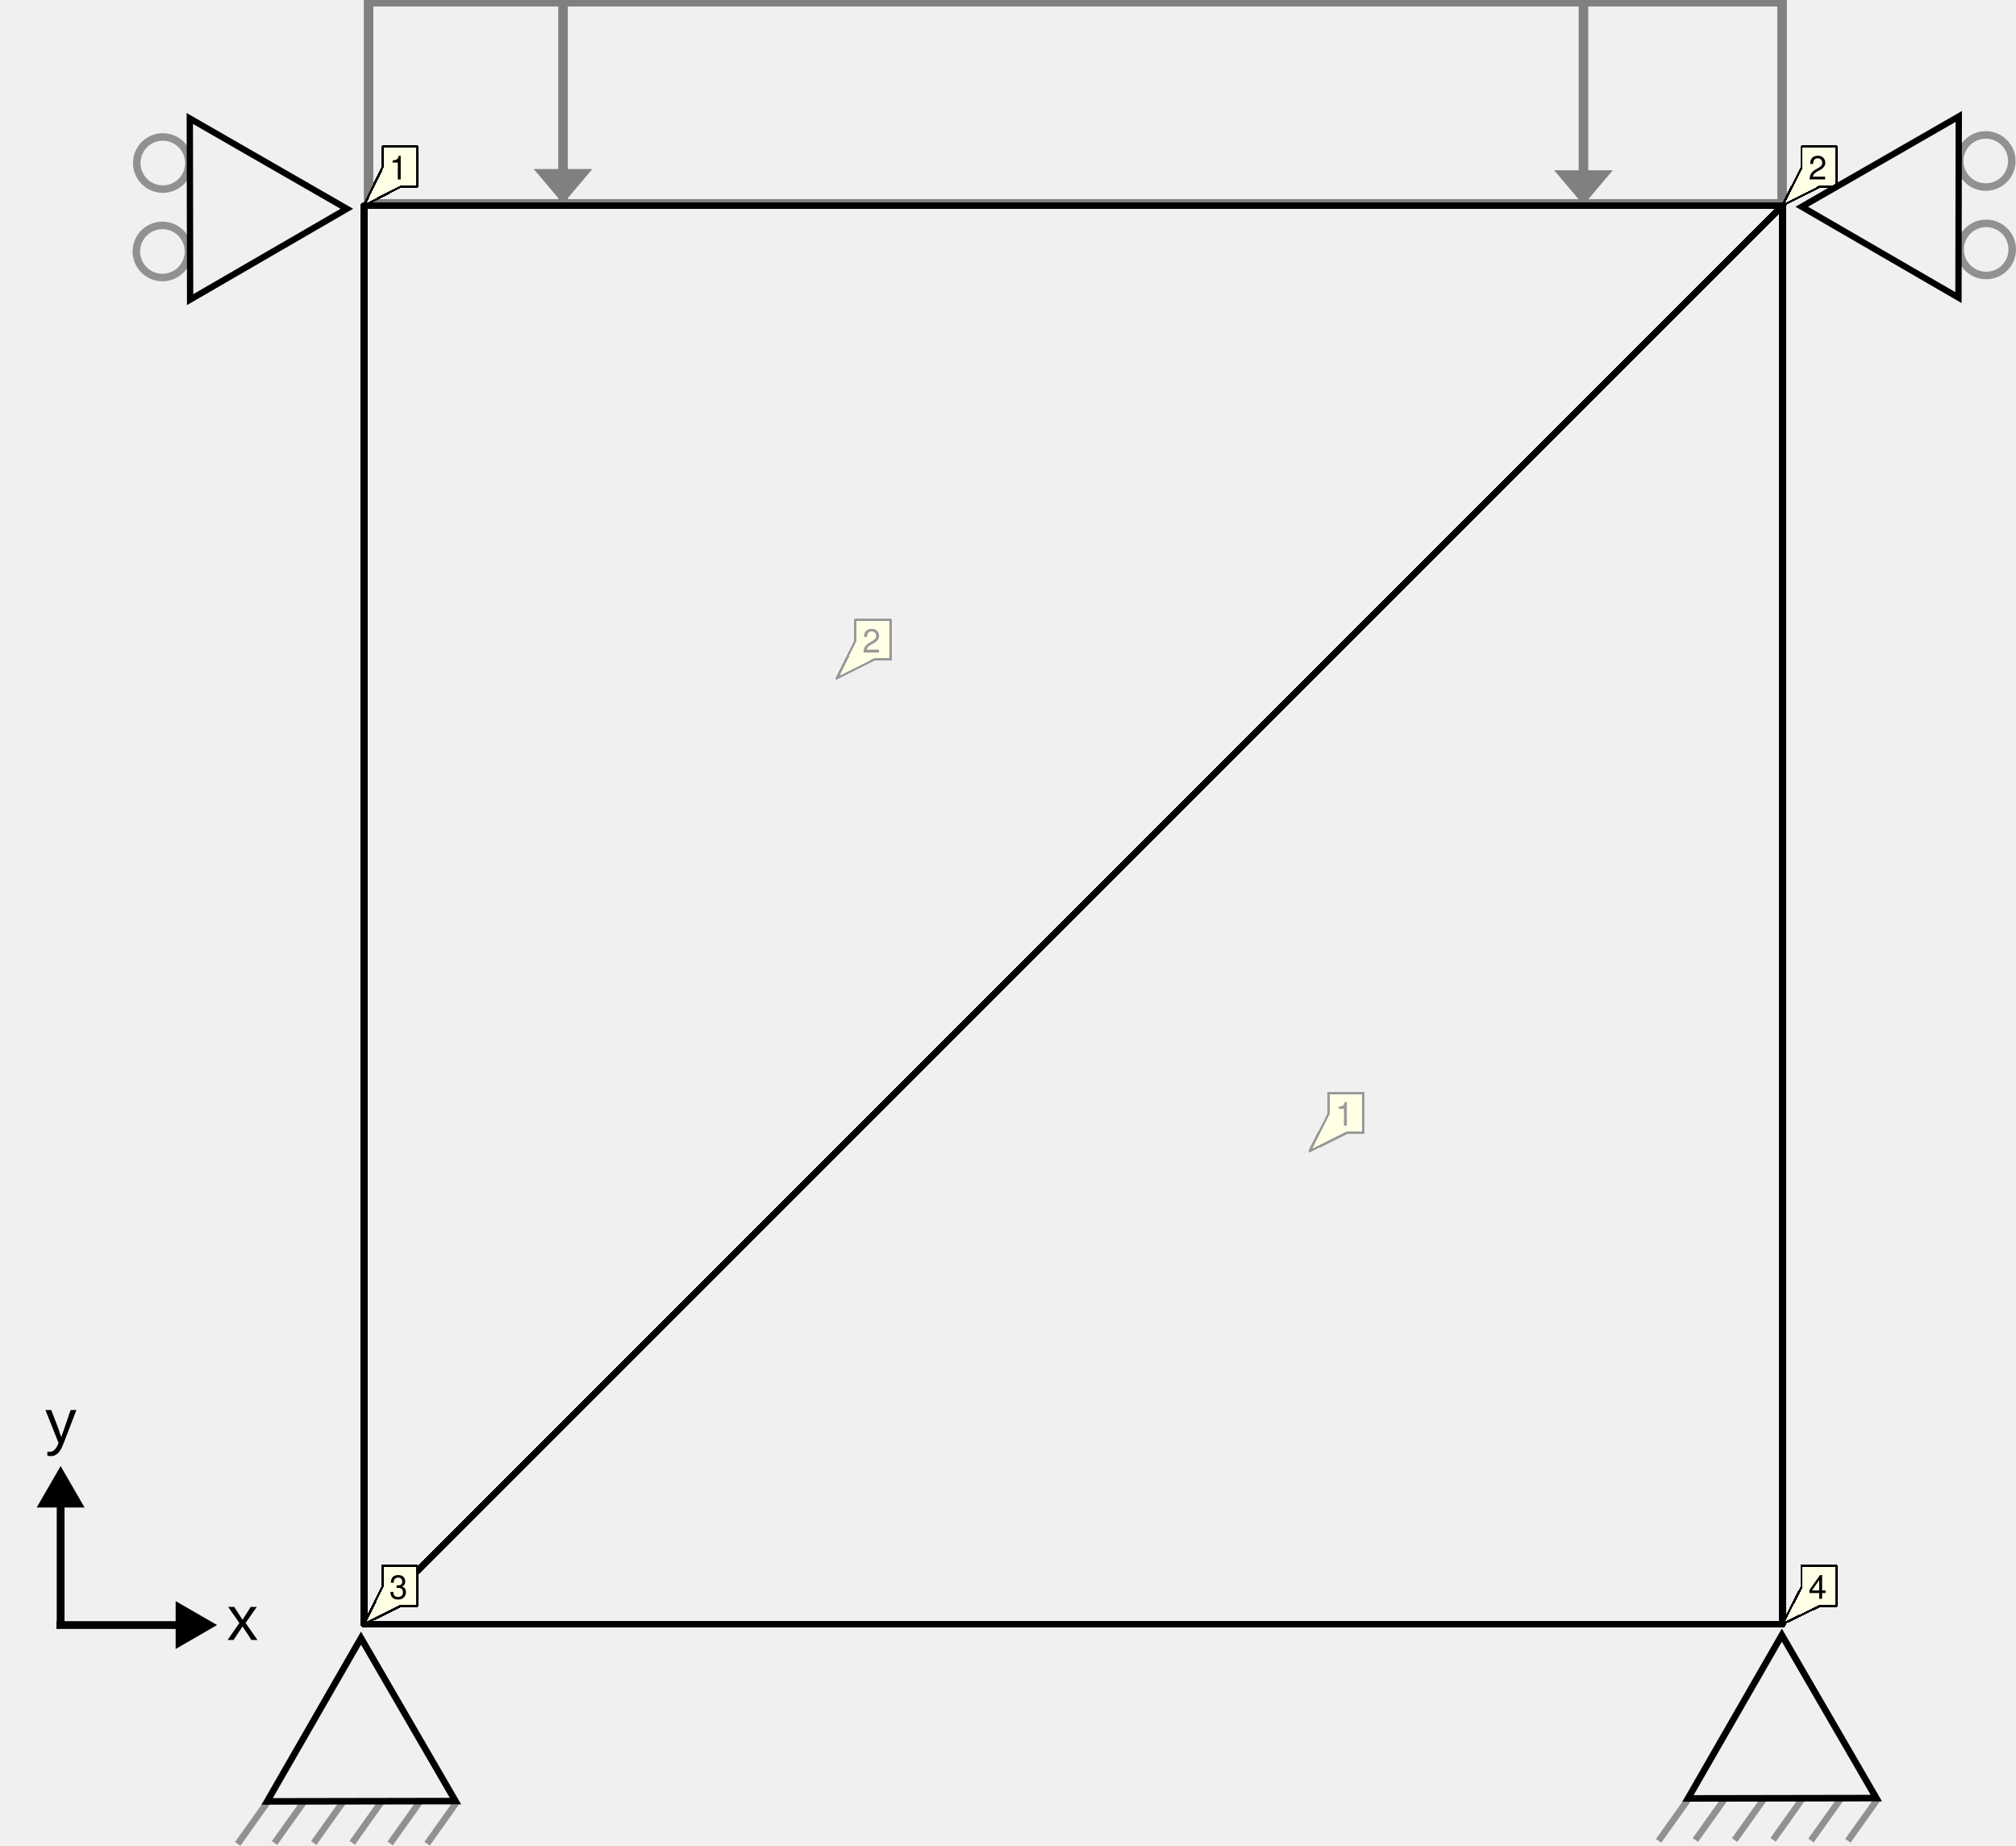
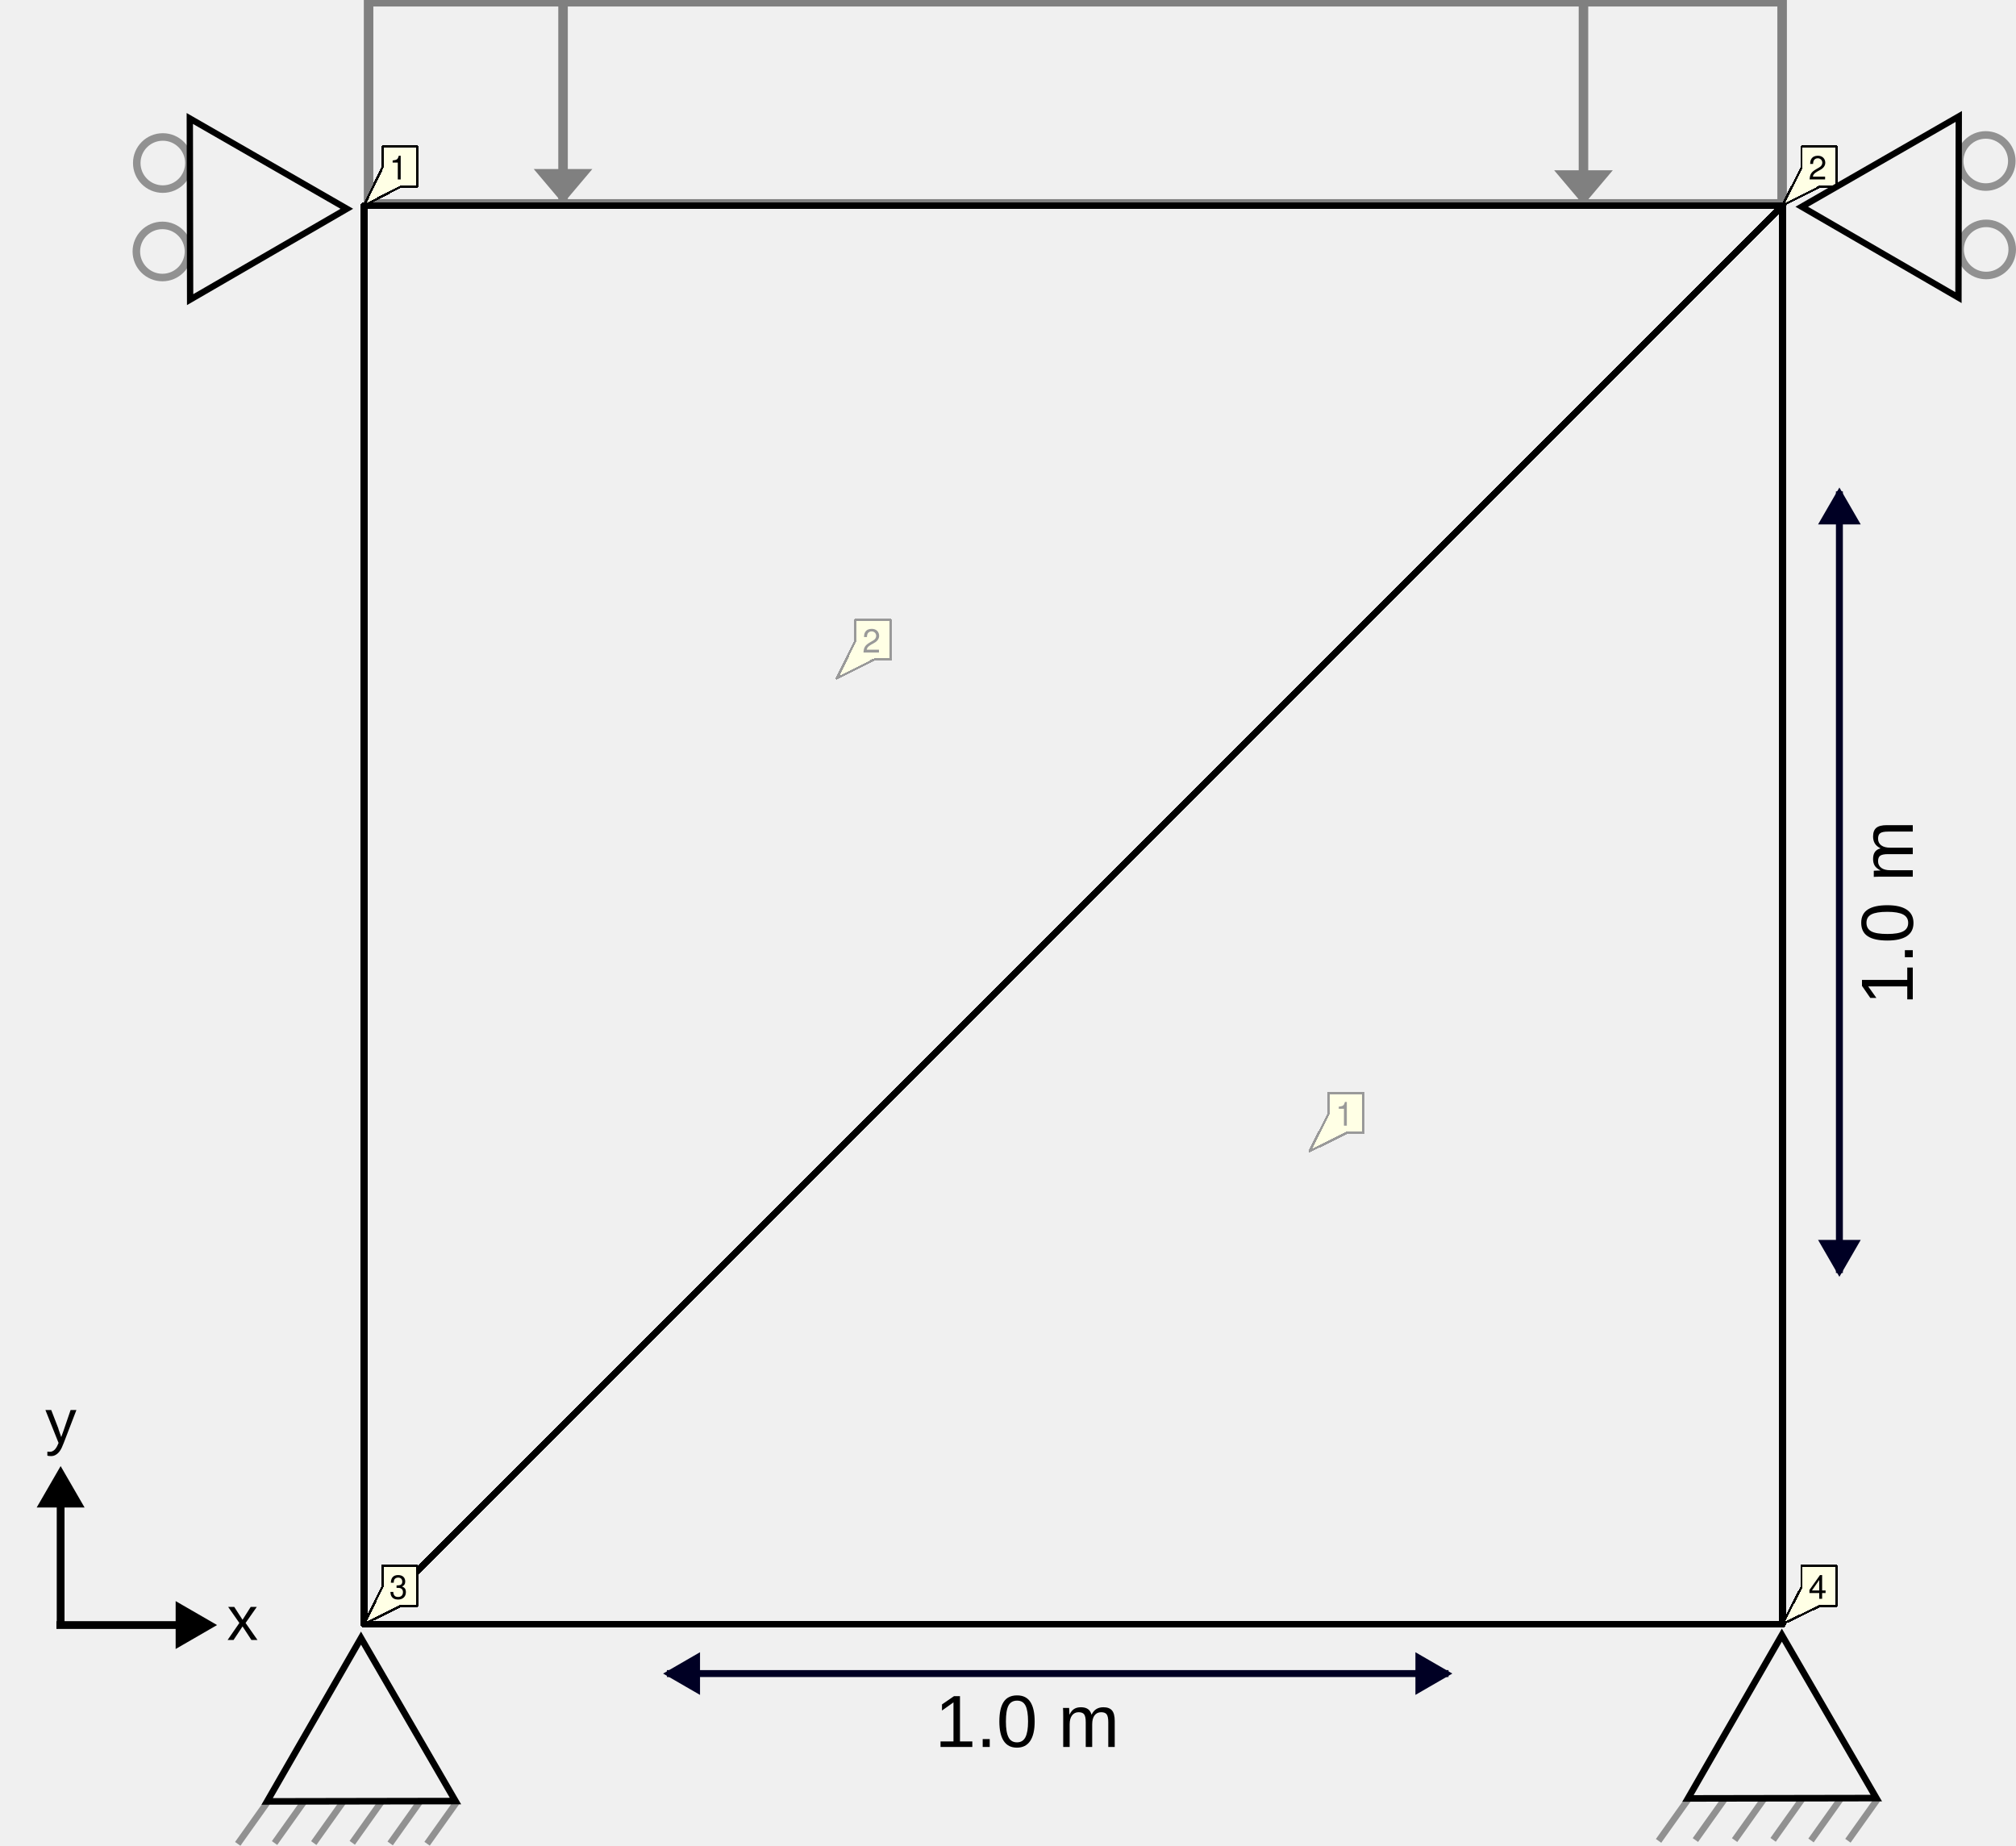
<svg xmlns="http://www.w3.org/2000/svg" width="860.832" height="788.077" viewBox="0 0 860.832 788.077" version="1.1" id="svg311">
  <defs id="defs1">
    <marker style="overflow:visible" id="Triangle-5" refX="3" refY="0" orient="auto-start-reverse" markerWidth="1" markerHeight="1" viewBox="0 0 1 1" preserveAspectRatio="xMidYMid" markerUnits="strokeWidth">
      <path transform="scale(0.5)" style="fill:context-stroke;fill-rule:evenodd;stroke:context-stroke;stroke-width:1pt" d="M 5.77,0 -2.88,5 V -5 Z" id="path135-6" />
    </marker>
    <marker style="overflow:visible" id="Triangle-1-0-7" refX="3" refY="0" orient="auto-start-reverse" markerWidth="1" markerHeight="1" viewBox="0 0 1 1" preserveAspectRatio="xMidYMid" markerUnits="strokeWidth">
      <path transform="scale(0.5)" style="fill:context-stroke;fill-rule:evenodd;stroke:context-stroke;stroke-width:1pt" d="M 5.77,0 -2.88,5 V -5 Z" id="path135-7-8-3" />
    </marker>
    <marker style="overflow:visible" id="Triangle-0" refX="2" refY="0" orient="auto-start-reverse" markerWidth="1" markerHeight="1" viewBox="0 0 1 1" preserveAspectRatio="xMidYMid" markerUnits="strokeWidth">
      <path transform="scale(0.5)" style="fill:context-stroke;fill-rule:evenodd;stroke:context-stroke;stroke-width:1pt" d="M 5.77,0 -2.88,5 V -5 Z" id="path135-2" />
    </marker>
    <marker style="overflow:visible" id="Triangle-0-0" refX="2" refY="0" orient="auto-start-reverse" markerWidth="1" markerHeight="1" viewBox="0 0 1 1" preserveAspectRatio="xMidYMid" markerUnits="strokeWidth">
      <path transform="scale(0.5)" style="fill:context-stroke;fill-rule:evenodd;stroke:context-stroke;stroke-width:1pt" d="M 5.77,0 -2.88,5 V -5 Z" id="path135-2-8" />
+     </marker>
+     <marker style="overflow:visible" id="Triangle-5-8" refX="3" refY="0" orient="auto-start-reverse" markerWidth="1" markerHeight="1" viewBox="0 0 1 1" preserveAspectRatio="xMidYMid" markerUnits="strokeWidth">
+       <path transform="scale(0.5)" style="fill:context-stroke;fill-rule:evenodd;stroke:context-stroke;stroke-width:1pt" d="M 5.77,0 -2.88,5 V -5 Z" id="path135-6-7" />
+     </marker>
+     <marker style="overflow:visible" id="Triangle-5-8-7" refX="3" refY="0" orient="auto-start-reverse" markerWidth="1" markerHeight="1" viewBox="0 0 1 1" preserveAspectRatio="xMidYMid" markerUnits="strokeWidth">
+       <path transform="scale(0.5)" style="fill:context-stroke;fill-rule:evenodd;stroke:context-stroke;stroke-width:1pt" d="M 5.77,0 -2.88,5 V -5 Z" id="path135-6-7-3" />
    </marker>
  </defs>
  <g id="g5-0" transform="matrix(0,-3.504816,5.122267,0,-279.9148,114.459)" style="stroke:#808080;stroke-width:0.794;stroke-dasharray:none;stroke-opacity:1">
    <rect style="fill:none;stroke:#808080;stroke-width:0.794;stroke-dasharray:none;stroke-opacity:1" id="rect4-1" width="24.262" height="117.835" x="7.999" y="85.372" />
    <path style="fill:none;stroke:#808080;stroke-width:0.794;stroke-dasharray:none;stroke-opacity:1;marker-start:url(#Triangle-5)" d="M 8.124,186.647 H 32.446" id="path4-2" />
    <path style="fill:#808080;fill-opacity:1;stroke:#808080;stroke-width:0.794;stroke-dasharray:none;stroke-opacity:1;marker-start:url(#Triangle-1-0-7)" d="M 8.277,101.583 H 32.598" id="path4-8-0-3" />
  </g>
  <g id="g312" transform="translate(-454.7627,-49.37871)">
    <polyline fill="none" stroke="#0000ff" stroke-width="1" stroke-linejoin="round" stroke-linecap="round" points="610.171,742.829 1215.83,742.829" id="polyline111" style="stroke:#000000;stroke-width:3;stroke-dasharray:none;stroke-opacity:1;shape-rendering:crispEdges" />
    <polyline fill="none" stroke="#0000ff" stroke-width="1" stroke-linejoin="round" stroke-linecap="round" points="1215.83,137.171 610.171,742.829" id="polyline112" style="stroke:#000000;stroke-width:2;stroke-dasharray:none;stroke-opacity:1;shape-rendering:crispEdges" />
    <polyline fill="none" stroke="#0000ff" stroke-width="1" stroke-linejoin="round" stroke-linecap="round" points="1215.83,137.171 610.171,137.171 610.171,742.829 1215.83,137.171" id="polyline113" style="stroke:#000000;stroke-width:3;stroke-dasharray:none;stroke-opacity:1;shape-rendering:crispEdges" />
    <polyline fill="none" stroke="#0000ff" stroke-width="1" stroke-linejoin="round" stroke-linecap="round" points="1215.83,742.829 1215.83,137.171" id="polyline114" style="stroke:#000000;stroke-width:3;stroke-dasharray:none;stroke-opacity:1;shape-rendering:crispEdges" />
    <polygon fill="#ffffe5" points="1239,718 1224,727 1239,735 " id="polygon4" style="shape-rendering:crispEdges" />
    <polygon fill="#ffffe5" points="1224,718 1224,727 1239,718 " id="polygon5" style="shape-rendering:crispEdges" />
    <polygon fill="#ffffe5" points="1239,735 1224,727 1232,735 " id="polygon6" style="shape-rendering:crispEdges" />
    <polygon fill="#ffffe5" points="633,735 618,727 626,735 " id="polygon7" style="shape-rendering:crispEdges" />
    <polygon fill="#ffffe5" points="820,314 820,323 835,314 " id="polygon8" style="shape-rendering:crispEdges" />
    <polygon fill="#ffffe5" points="633,718 618,727 633,735 " id="polygon9" style="shape-rendering:crispEdges" />
    <polygon fill="#ffffe5" points="835,331 820,323 828,331 " id="polygon10" style="shape-rendering:crispEdges" />
    <polygon fill="#ffffe5" points="1224,112 1224,121 1239,112 " id="polygon11" style="shape-rendering:crispEdges" />
    <polygon fill="#ffffe5" points="1239,112 1224,121 1239,129 " id="polygon12" style="shape-rendering:crispEdges" />
    <polygon fill="#ffffe5" points="633,129 618,121 626,129 " id="polygon13" style="shape-rendering:crispEdges" />
    <polygon fill="#ffffe5" points="633,112 618,121 633,129 " id="polygon14" style="shape-rendering:crispEdges" />
    <polygon fill="#ffffe5" points="618,112 618,121 633,112 " id="polygon15" style="shape-rendering:crispEdges" />
    <polygon fill="#ffffe5" points="1239,129 1224,121 1232,129 " id="polygon16" style="shape-rendering:crispEdges" />
    <polygon fill="#ffffe5" points="1037,533 1022,525 1030,533 " id="polygon17" style="shape-rendering:crispEdges" />
    <polygon fill="#ffffe5" points="1037,516 1022,525 1037,533 " id="polygon18" style="shape-rendering:crispEdges" />
    <polygon fill="#ffffe5" points="1022,516 1022,525 1037,516 " id="polygon19" style="shape-rendering:crispEdges" />
    <polygon fill="#ffffe5" points="835,314 820,323 835,331 " id="polygon20" style="shape-rendering:crispEdges" />
    <polygon fill="#ffffe5" points="618,718 618,727 633,718 " id="polygon21" style="shape-rendering:crispEdges" />
    <polygon fill="#ffffe5" points="828,331 820,323 812.057,339.057 " id="polygon22" style="shape-rendering:crispEdges" />
    <polygon fill="#ffffe5" points="626,129 618,121 610.171,137.171 " id="polygon23" style="shape-rendering:crispEdges" />
    <polygon fill="#ffffe5" points="1232,735 1224,727 1215.83,742.829 " id="polygon24" style="shape-rendering:crispEdges" />
    <polygon fill="#ffffe5" points="1232,129 1224,121 1215.83,137.171 " id="polygon25" style="shape-rendering:crispEdges" />
    <polygon fill="#ffffe5" points="626,735 618,727 610.171,742.829 " id="polygon26" style="shape-rendering:crispEdges" />
    <polygon fill="#ffffe5" points="1030,533 1022,525 1013.94,540.943 " id="polygon27" style="shape-rendering:crispEdges" />
    <text fill="#000000" x="621" y="732" font-size="14px" text-anchor="start" baseline-shift="0px" font-family="Helvetica" id="text27" style="shape-rendering:crispEdges">3</text>
    <text fill="#000000" x="1227" y="732" font-size="14px" text-anchor="start" baseline-shift="0px" font-family="Helvetica" id="text28" style="shape-rendering:crispEdges">4</text>
    <text fill="#999999" x="1025" y="530" font-size="14px" text-anchor="start" baseline-shift="0px" font-family="Helvetica" id="text29" style="shape-rendering:crispEdges">1</text>
    <text fill="#000000" x="1227" y="126" font-size="14px" text-anchor="start" baseline-shift="0px" font-family="Helvetica" id="text30" style="shape-rendering:crispEdges">2</text>
    <text fill="#000000" x="621" y="126" font-size="14px" text-anchor="start" baseline-shift="0px" font-family="Helvetica" id="text31" style="shape-rendering:crispEdges">1</text>
    <text fill="#999999" x="823" y="328" font-size="14px" text-anchor="start" baseline-shift="0px" font-family="Helvetica" id="text32" style="shape-rendering:crispEdges">2</text>
    <polyline fill="none" stroke="#000000" stroke-width="1" stroke-linejoin="round" stroke-linecap="round" points="1224,112 1224,121" id="polyline115" style="shape-rendering:crispEdges" />
    <polyline fill="none" stroke="#000000" stroke-width="1" stroke-linejoin="round" stroke-linecap="round" points="1239,112 1224,112" id="polyline116" style="shape-rendering:crispEdges" />
    <polyline fill="none" stroke="#000000" stroke-width="1" stroke-linejoin="round" stroke-linecap="round" points="1239,129 1239,112" id="polyline117" style="shape-rendering:crispEdges" />
    <polyline fill="none" stroke="#000000" stroke-width="1" stroke-linejoin="round" stroke-linecap="round" points="1232,129 1239,129" id="polyline118" style="shape-rendering:crispEdges" />
    <polyline fill="none" stroke="#000000" stroke-width="1" stroke-linejoin="round" stroke-linecap="round" points="1224,718 1224,727" id="polyline119" style="shape-rendering:crispEdges" />
    <polyline fill="none" stroke="#000000" stroke-width="1" stroke-linejoin="round" stroke-linecap="round" points="1232,735 1239,735 1239,718 1224,718 1224,727" id="polyline120" style="shape-rendering:crispEdges" />
    <polyline fill="none" stroke="#000000" stroke-width="1" stroke-linejoin="round" stroke-linecap="round" points="1239,718 1224,718" id="polyline121" style="shape-rendering:crispEdges" />
    <polyline fill="none" stroke="#000000" stroke-width="1" stroke-linejoin="round" stroke-linecap="round" points="1224,112 1224,121" id="polyline122" style="shape-rendering:crispEdges" />
    <polyline fill="none" stroke="#000000" stroke-width="1" stroke-linejoin="round" stroke-linecap="round" points="1239,735 1239,718" id="polyline123" style="shape-rendering:crispEdges" />
    <polyline fill="none" stroke="#999999" stroke-width="1" stroke-linejoin="round" stroke-linecap="round" points="1030,533 1037,533 1037,516 1022,516 1022,525" id="polyline124" style="shape-rendering:crispEdges" />
    <polyline fill="none" stroke="#000000" stroke-width="1" stroke-linejoin="round" stroke-linecap="round" points="633,718 618,718" id="polyline125" style="shape-rendering:crispEdges" />
    <polyline fill="none" stroke="#000000" stroke-width="1" stroke-linejoin="round" stroke-linecap="round" points="1239,129 1239,112" id="polyline126" style="shape-rendering:crispEdges" />
    <polyline fill="none" stroke="#000000" stroke-width="1" stroke-linejoin="round" stroke-linecap="round" points="1232,735 1239,735" id="polyline127" style="shape-rendering:crispEdges" />
    <polyline fill="none" stroke="#000000" stroke-width="1" stroke-linejoin="round" stroke-linecap="round" points="633,735 633,718" id="polyline128" style="shape-rendering:crispEdges" />
    <polyline fill="none" stroke="#000000" stroke-width="1" stroke-linejoin="round" stroke-linecap="round" points="618,112 618,121" id="polyline129" style="shape-rendering:crispEdges" />
    <polyline fill="none" stroke="#000000" stroke-width="1" stroke-linejoin="round" stroke-linecap="round" points="633,112 618,112" id="polyline130" style="shape-rendering:crispEdges" />
    <polyline fill="none" stroke="#999999" stroke-width="1" stroke-linejoin="round" stroke-linecap="round" points="1030,533 1037,533 1037,516 1022,516 1022,525" id="polyline131" style="shape-rendering:crispEdges" />
    <polyline fill="none" stroke="#000000" stroke-width="1" stroke-linejoin="round" stroke-linecap="round" points="633,129 633,112" id="polyline132" style="shape-rendering:crispEdges" />
    <polyline fill="none" stroke="#000000" stroke-width="1" stroke-linejoin="round" stroke-linecap="round" points="626,129 633,129" id="polyline133" style="shape-rendering:crispEdges" />
    <polyline fill="none" stroke="#000000" stroke-width="1" stroke-linejoin="round" stroke-linecap="round" points="626,735 633,735" id="polyline134" style="shape-rendering:crispEdges" />
    <polyline fill="none" stroke="#999999" stroke-width="1" stroke-linejoin="round" stroke-linecap="round" points="828,331 835,331 835,314 820,314 820,323" id="polyline135" style="shape-rendering:crispEdges" />
    <polyline fill="none" stroke="#000000" stroke-width="1" stroke-linejoin="round" stroke-linecap="round" points="618,112 618,121" id="polyline136" style="shape-rendering:crispEdges" />
    <polyline fill="none" stroke="#000000" stroke-width="1" stroke-linejoin="round" stroke-linecap="round" points="633,112 618,112" id="polyline137" style="shape-rendering:crispEdges" />
    <polyline fill="none" stroke="#000000" stroke-width="1" stroke-linejoin="round" stroke-linecap="round" points="633,129 633,112" id="polyline138" style="shape-rendering:crispEdges" />
    <polyline fill="none" stroke="#000000" stroke-width="1" stroke-linejoin="round" stroke-linecap="round" points="626,129 633,129" id="polyline139" style="shape-rendering:crispEdges" />
    <polyline fill="none" stroke="#000000" stroke-width="1" stroke-linejoin="round" stroke-linecap="round" points="633,718 618,718" id="polyline140" style="shape-rendering:crispEdges" />
    <polyline fill="none" stroke="#000000" stroke-width="1" stroke-linejoin="round" stroke-linecap="round" points="633,735 633,718" id="polyline141" style="shape-rendering:crispEdges" />
    <polyline fill="none" stroke="#999999" stroke-width="1" stroke-linejoin="round" stroke-linecap="round" points="828,331 835,331 835,314 820,314 820,323" id="polyline142" style="shape-rendering:crispEdges" />
    <polyline fill="none" stroke="#000000" stroke-width="1" stroke-linejoin="round" stroke-linecap="round" points="626,735 633,735" id="polyline143" style="shape-rendering:crispEdges" />
    <polyline fill="none" stroke="#000000" stroke-width="1" stroke-linejoin="round" stroke-linecap="round" points="1232,129 1239,129" id="polyline144" style="shape-rendering:crispEdges" />
    <polyline fill="none" stroke="#000000" stroke-width="1" stroke-linejoin="round" stroke-linecap="round" points="1239,112 1224,112" id="polyline145" style="shape-rendering:crispEdges" />
    <polyline fill="none" stroke="#000000" stroke-width="1" stroke-linejoin="round" stroke-linecap="round" points="618,718 618,727" id="polyline146" style="shape-rendering:crispEdges" />
    <polyline fill="none" stroke="#000000" stroke-width="1" stroke-linejoin="round" stroke-linecap="round" points="618,718 618,727" id="polyline147" style="shape-rendering:crispEdges" />
    <polyline fill="none" stroke="#000000" stroke-width="1" stroke-linejoin="round" stroke-linecap="round" points="1224,121 1215.83,137.171" id="polyline148" style="shape-rendering:crispEdges" />
    <polyline fill="none" stroke="#000000" stroke-width="1" stroke-linejoin="round" stroke-linecap="round" points="618,727 610.171,742.829 626,735" id="polyline149" style="shape-rendering:crispEdges" />
    <polyline fill="none" stroke="#000000" stroke-width="1" stroke-linejoin="round" stroke-linecap="round" points="1224,727 1215.83,742.829 1232,735" id="polyline150" style="shape-rendering:crispEdges" />
    <polyline fill="none" stroke="#000000" stroke-width="1" stroke-linejoin="round" stroke-linecap="round" points="1224,727 1215.83,742.829 1232,735" id="polyline151" style="shape-rendering:crispEdges" />
    <polyline fill="none" stroke="#999999" stroke-width="1" stroke-linejoin="round" stroke-linecap="round" points="1022,525 1013.94,540.943" id="polyline152" style="shape-rendering:crispEdges" />
    <polyline fill="none" stroke="#999999" stroke-width="1" stroke-linejoin="round" stroke-linecap="round" points="812.057,339.057 828,331" id="polyline153" style="shape-rendering:crispEdges" />
    <polyline fill="none" stroke="#999999" stroke-width="1" stroke-linejoin="round" stroke-linecap="round" points="1013.94,540.943 1030,533" id="polyline154" style="shape-rendering:crispEdges" />
    <polyline fill="none" stroke="#000000" stroke-width="1" stroke-linejoin="round" stroke-linecap="round" points="618,727 610.171,742.829" id="polyline155" style="shape-rendering:crispEdges" />
    <polyline fill="none" stroke="#000000" stroke-width="1" stroke-linejoin="round" stroke-linecap="round" points="1215.83,137.171 1232,129" id="polyline156" style="shape-rendering:crispEdges" />
    <polyline fill="none" stroke="#000000" stroke-width="1" stroke-linejoin="round" stroke-linecap="round" points="610.171,742.829 626,735" id="polyline157" style="shape-rendering:crispEdges" />
    <polyline fill="none" stroke="#000000" stroke-width="1" stroke-linejoin="round" stroke-linecap="round" points="1215.83,137.171 1232,129" id="polyline158" style="shape-rendering:crispEdges" />
    <polyline fill="none" stroke="#000000" stroke-width="1" stroke-linejoin="round" stroke-linecap="round" points="1224,121 1215.83,137.171" id="polyline159" style="shape-rendering:crispEdges" />
    <polyline fill="none" stroke="#999999" stroke-width="1" stroke-linejoin="round" stroke-linecap="round" points="820,323 812.057,339.057 828,331" id="polyline160" style="shape-rendering:crispEdges" />
    <polyline fill="none" stroke="#999999" stroke-width="1" stroke-linejoin="round" stroke-linecap="round" points="820,323 812.057,339.057" id="polyline161" style="shape-rendering:crispEdges" />
    <polyline fill="none" stroke="#999999" stroke-width="1" stroke-linejoin="round" stroke-linecap="round" points="1013.94,540.943 1030,533" id="polyline162" style="shape-rendering:crispEdges" />
    <polyline fill="none" stroke="#000000" stroke-width="1" stroke-linejoin="round" stroke-linecap="round" points="610.171,137.171 626,129" id="polyline163" style="shape-rendering:crispEdges" />
    <polyline fill="none" stroke="#000000" stroke-width="1" stroke-linejoin="round" stroke-linecap="round" points="618,121 610.171,137.171" id="polyline164" style="shape-rendering:crispEdges" />
    <polyline fill="none" stroke="#999999" stroke-width="1" stroke-linejoin="round" stroke-linecap="round" points="1022,525 1013.94,540.943" id="polyline165" style="shape-rendering:crispEdges" />
    <polyline fill="none" stroke="#000000" stroke-width="1" stroke-linejoin="round" stroke-linecap="round" points="618,121 610.171,137.171 626,129" id="polyline166" style="shape-rendering:crispEdges" />
  </g>
  <g id="g3" transform="matrix(2.648787,0,0,2.648787,-18.83685,580.1863)">
    <path style="fill:none;stroke:#919191;stroke-width:1.058;stroke-opacity:1" d="M 50.169,71.528 45.436,78.178" id="path2" />
    <path style="fill:none;stroke:#919191;stroke-width:1.058;stroke-opacity:1" d="m 56.102,71.393 -4.732,6.651" id="path2-3" />
    <path style="fill:none;stroke:#919191;stroke-width:1.058;stroke-opacity:1" d="m 62.422,71.401 -4.732,6.651" id="path2-8" />
    <path style="fill:none;stroke:#919191;stroke-width:1.058;stroke-opacity:1" d="m 68.63,71.361 -4.732,6.651" id="path2-0" />
    <path style="fill:none;stroke:#919191;stroke-width:1.058;stroke-opacity:1" d="m 74.74,71.461 -4.732,6.651" id="path2-5" />
    <path style="fill:none;stroke:#919191;stroke-width:1.058;stroke-opacity:1" d="m 80.691,71.507 -4.732,6.651" id="path2-9" />
    <path style="fill:none;stroke:#000000;stroke-width:1.058;stroke-opacity:1" id="path1" d="m 71.368,57.938 -15.181,0.068 -15.181,0.068 7.532,-13.181 7.532,-13.181 7.649,13.113 z" transform="rotate(0.155888,-4828.188,3434.331)" />
  </g>
  <g id="g3-7" transform="matrix(2.648787,0,0,2.648787,587.8645,578.9134)">
    <path style="fill:none;stroke:#919191;stroke-width:1.058;stroke-opacity:1" d="M 50.169,71.528 45.436,78.178" id="path2-57" />
    <path style="fill:none;stroke:#919191;stroke-width:1.058;stroke-opacity:1" d="m 56.102,71.393 -4.732,6.651" id="path2-3-3" />
    <path style="fill:none;stroke:#919191;stroke-width:1.058;stroke-opacity:1" d="m 62.422,71.401 -4.732,6.651" id="path2-8-5" />
    <path style="fill:none;stroke:#919191;stroke-width:1.058;stroke-opacity:1" d="m 68.63,71.361 -4.732,6.651" id="path2-0-5" />
    <path style="fill:none;stroke:#919191;stroke-width:1.058;stroke-opacity:1" d="m 74.74,71.461 -4.732,6.651" id="path2-5-8" />
    <path style="fill:none;stroke:#919191;stroke-width:1.058;stroke-opacity:1" d="m 80.691,71.507 -4.732,6.651" id="path2-9-2" />
    <path style="fill:none;stroke:#000000;stroke-width:1.058;stroke-opacity:1" id="path1-0" d="m 71.368,57.938 -15.181,0.068 -15.181,0.068 7.532,-13.181 7.532,-13.181 7.649,13.113 z" transform="rotate(0.155888,-4828.188,3434.331)" />
  </g>
  <g id="g4" transform="matrix(0,2.547431,-2.547431,0,368.8977,-142.6739)">
    <ellipse style="fill:none;stroke:#919191;stroke-width:1.262;stroke-opacity:1" id="path3" cx="83.333" cy="117.519" rx="4.369" ry="4.369" />
    <ellipse style="fill:none;stroke:#919191;stroke-width:1.262;stroke-opacity:1" id="path3-4" cx="98.154" cy="117.588" rx="4.369" ry="4.369" />
    <path style="fill:none;stroke:#000000;stroke-width:1.058;stroke-opacity:1" id="path1-4" d="m 71.368,57.938 -15.181,0.068 -15.181,0.068 7.532,-13.181 7.532,-13.181 7.649,13.113 z" transform="rotate(0.155888,-20128.008,12897.694)" />
  </g>
  <g id="g4-3" transform="matrix(0,2.547431,2.547431,0,548.5467,-143.5421)">
    <ellipse style="fill:none;stroke:#919191;stroke-width:1.262;stroke-opacity:1" id="path3-6" cx="83.333" cy="117.519" rx="4.369" ry="4.369" />
    <ellipse style="fill:none;stroke:#919191;stroke-width:1.262;stroke-opacity:1" id="path3-4-2" cx="98.154" cy="117.588" rx="4.369" ry="4.369" />
    <path style="fill:none;stroke:#000000;stroke-width:1.058;stroke-opacity:1" id="path1-4-5" d="m 71.368,57.938 -15.181,0.068 -15.181,0.068 7.532,-13.181 7.532,-13.181 7.649,13.113 z" transform="rotate(0.155888,-20128.008,12897.694)" />
  </g>
  <g id="g7" transform="matrix(3.779528,0,0,3.779528,-43.76163,-159.2466)">
    <path style="fill:none;stroke:#000000;stroke-width:0.879;stroke-dasharray:none;stroke-opacity:1;marker-start:url(#Triangle-0)" d="M 34.739,225.712 H 17.954" id="path4-89" />
    <path style="fill:none;stroke:#000000;stroke-width:0.879;stroke-dasharray:none;stroke-opacity:1;marker-start:url(#Triangle-0-0)" d="m 18.429,209.117 v 16.785" id="path4-89-7" />
    <text xml:space="preserve" style="font-style:normal;font-variant:normal;font-weight:normal;font-stretch:normal;font-size:7.056px;font-family:Arial;-inkscape-font-specification:'Arial, Normal';font-variant-ligatures:normal;font-variant-caps:normal;font-variant-numeric:normal;font-variant-east-asian:normal;fill:#000000;stroke:#000000;stroke-width:0;stroke-dasharray:none;stroke-opacity:1" x="16.695" y="205.156" id="text5-4">
      <tspan id="tspan6" x="16.695" y="205.156">y</tspan>
    </text>
    <text xml:space="preserve" style="font-style:normal;font-variant:normal;font-weight:normal;font-stretch:normal;font-size:7.056px;font-family:Arial;-inkscape-font-specification:'Arial, Normal';font-variant-ligatures:normal;font-variant-caps:normal;font-variant-numeric:normal;font-variant-east-asian:normal;fill:#000000;stroke:#000000;stroke-width:0;stroke-dasharray:none;stroke-opacity:1" x="37.213" y="227.398" id="text5-4-2">
      <tspan id="tspan7" x="37.213" y="227.398">x</tspan>
    </text>
  </g>
+   <g id="g1" transform="matrix(1.480179,0,0,1.480179,-218.797,-336.8118)">
+     <path style="fill:#ffffff;stroke:#000024;stroke-width:2;marker-start:url(#Triangle-5-8);marker-end:url(#Triangle-5-8)" d="M 340.21,710.296 H 565.683" id="path3-9" />
+     <text xml:space="preserve" style="font-size:21.303px;font-family:Arial;-inkscape-font-specification:'Arial, Normal';fill:#000000;fill-opacity:1;stroke:#000024;stroke-width:0;stroke-dasharray:none" x="417.515" y="731.463" id="text3">
+       <tspan id="tspan3" x="417.515" y="731.463">1.0 m</tspan>
+     </text>
+   </g>
+   <g id="g2" transform="matrix(0,-1.480179,1.480179,0,-265.9411,1047.094)">
+     <path style="fill:#ffffff;stroke:#000024;stroke-width:2;marker-start:url(#Triangle-5-8-7);marker-end:url(#Triangle-5-8-7)" d="M 340.21,710.296 H 565.683" id="path3-9-8" />
+     <text xml:space="preserve" style="font-size:21.303px;font-family:Arial;-inkscape-font-specification:'Arial, Normal';fill:#000000;fill-opacity:1;stroke:#000024;stroke-width:0;stroke-dasharray:none" x="417.515" y="731.463" id="text3-2">
+       <tspan id="tspan3-2" x="417.515" y="731.463">1.0 m</tspan>
+     </text>
+   </g>
</svg>
